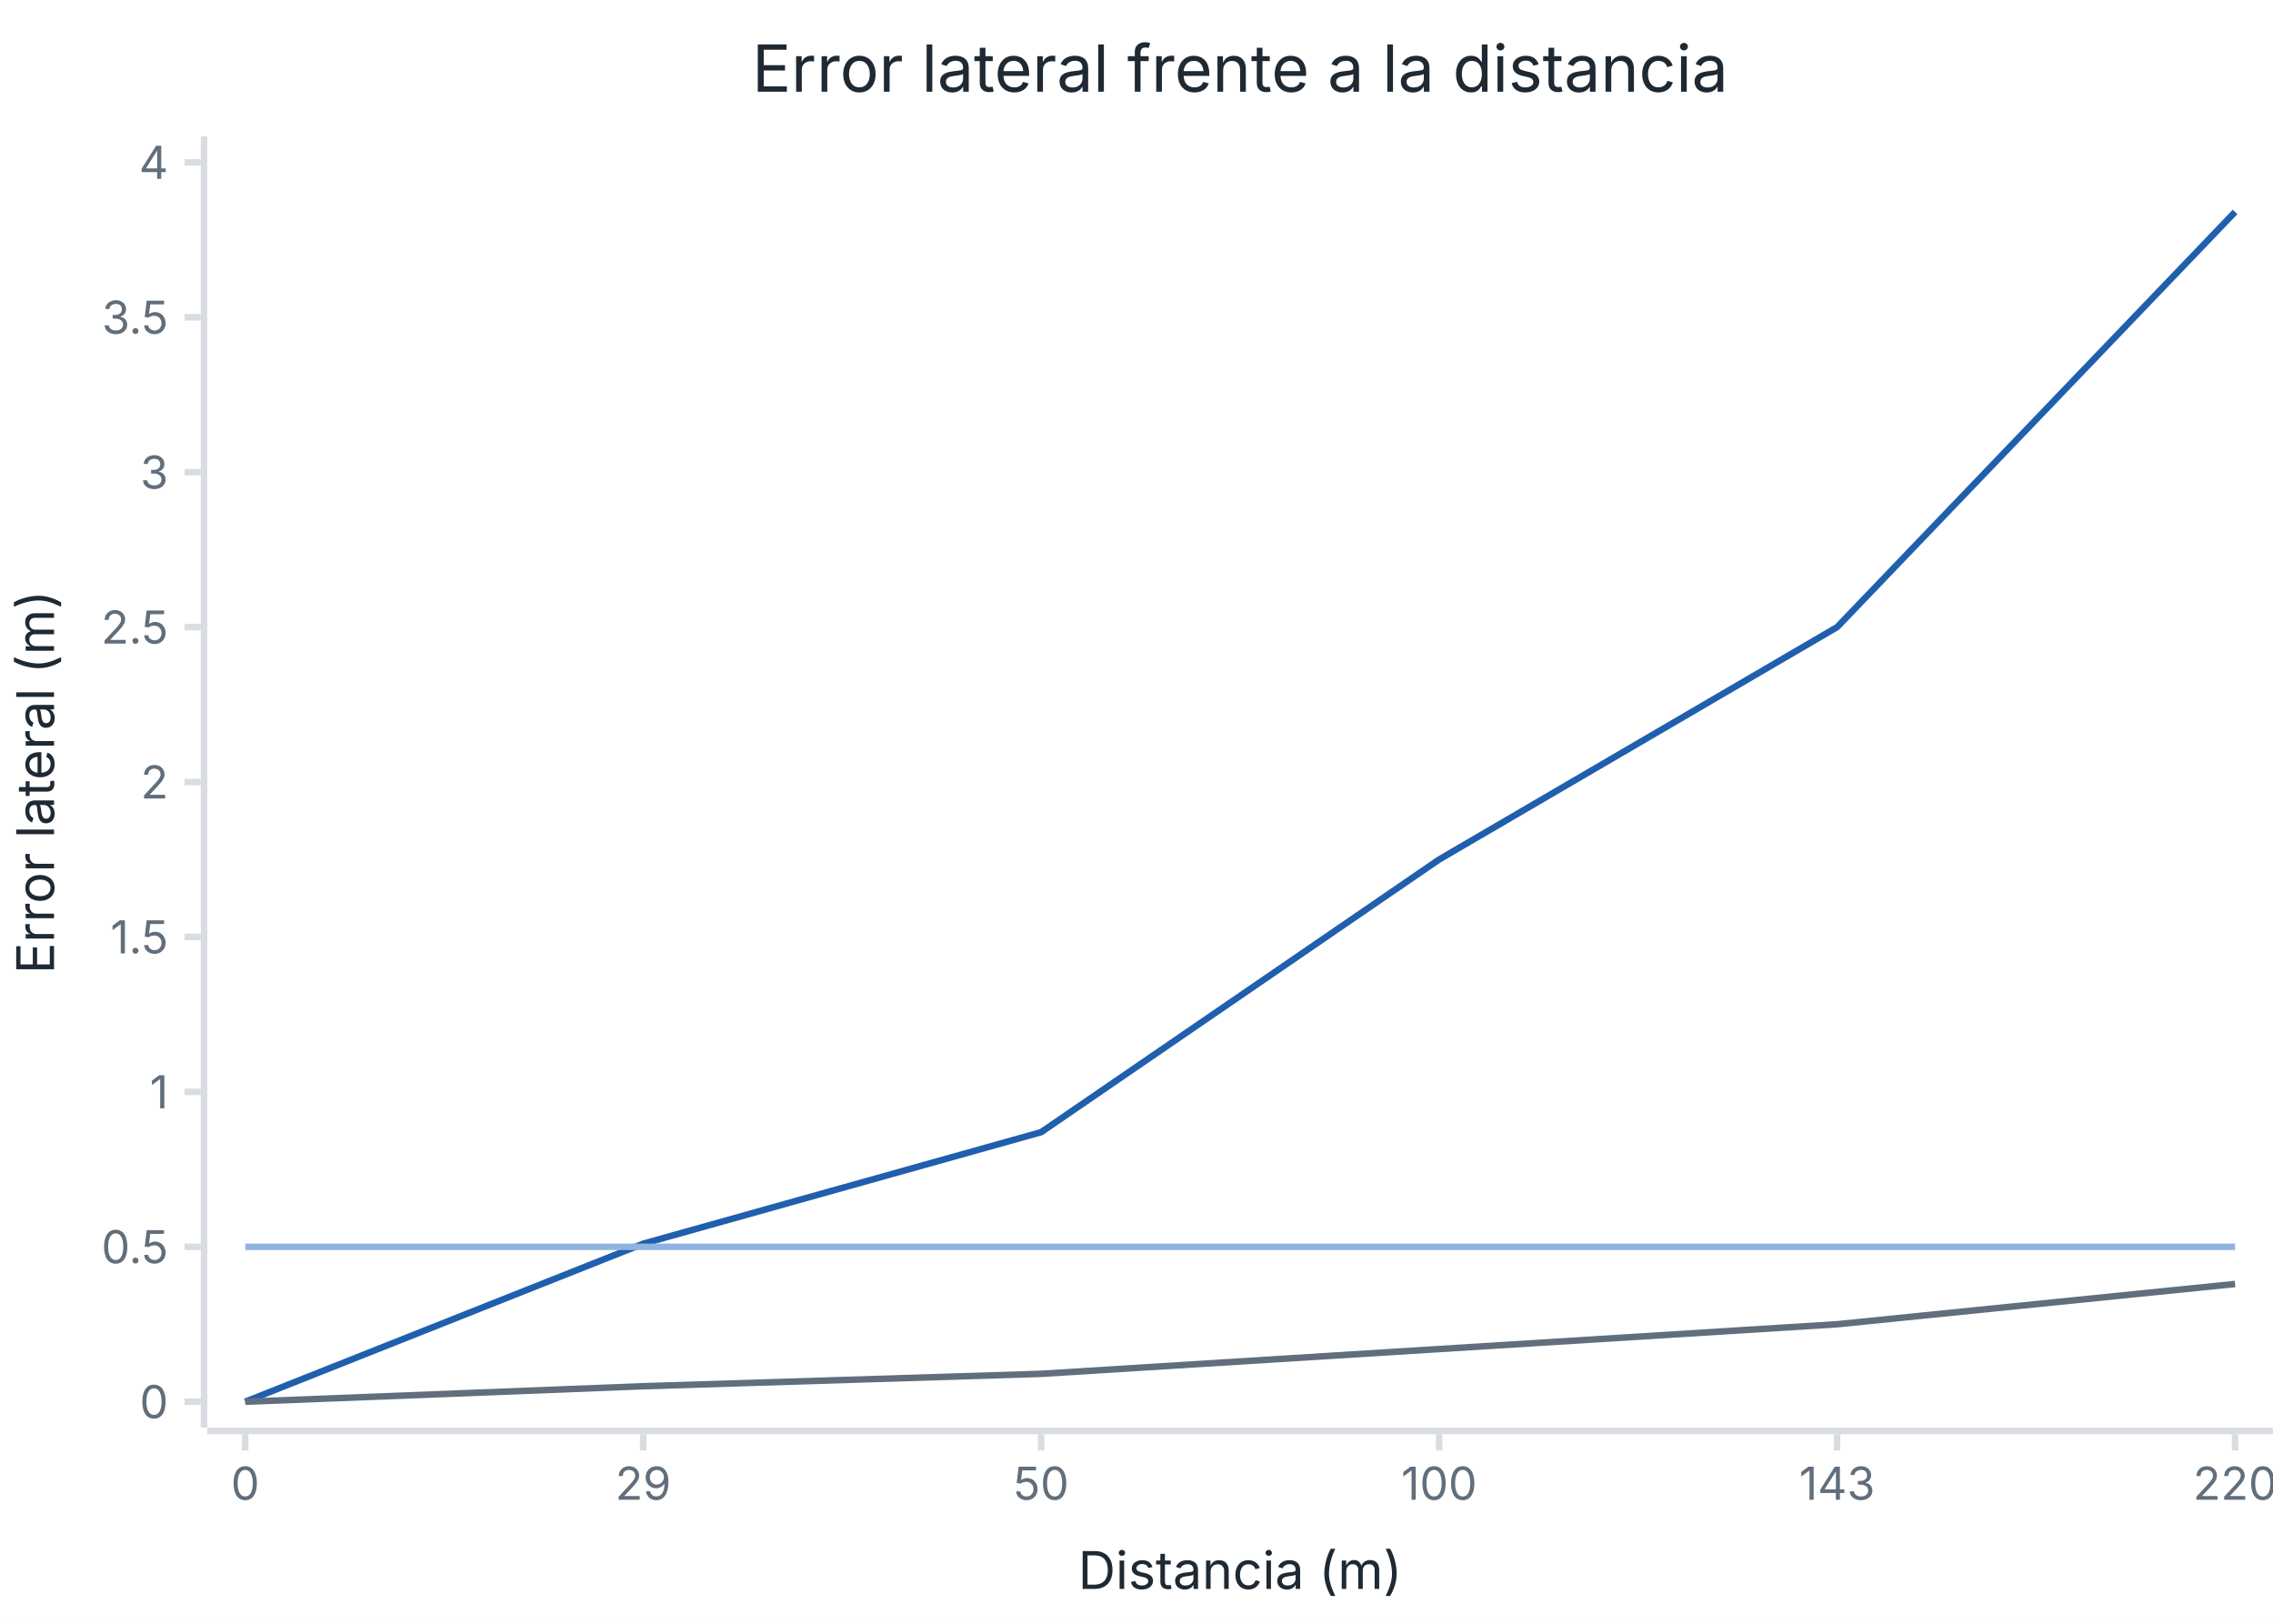
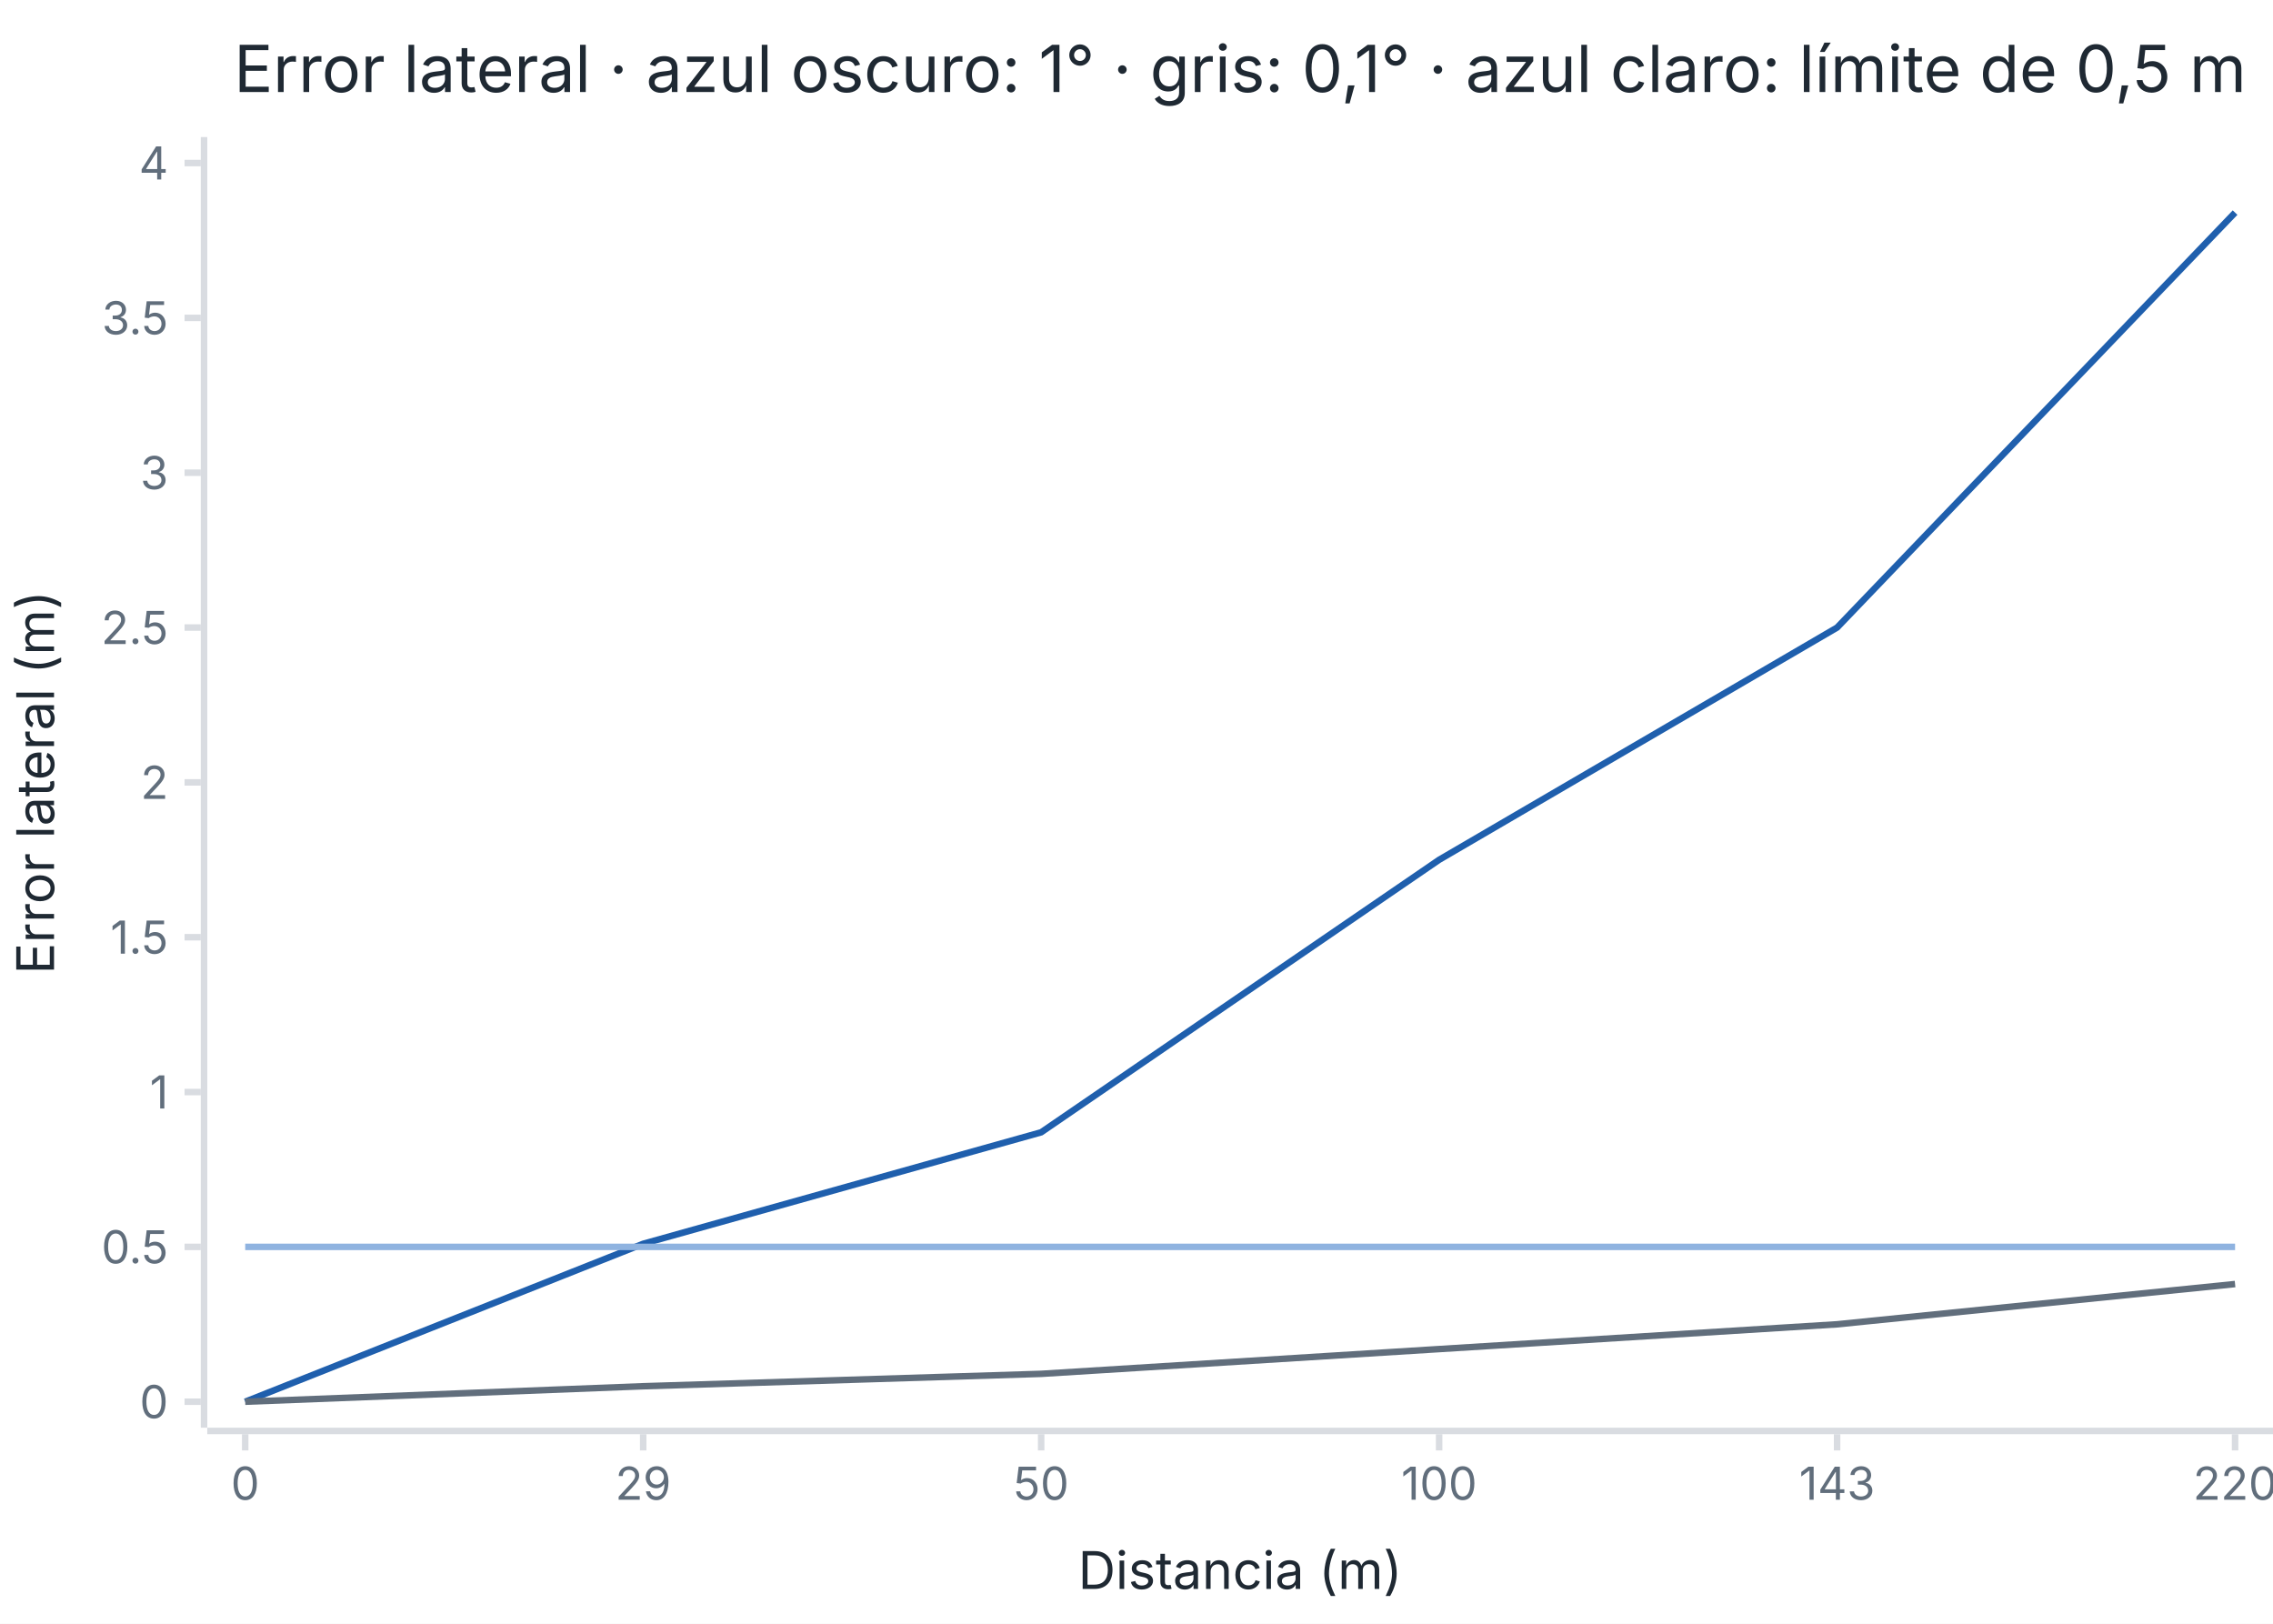
<svg xmlns="http://www.w3.org/2000/svg" id="my-svg" width="100%" style="max-width: 700px; background-color: white;" viewBox="0 0 700 500" role="graphics-document document" aria-roledescription="xychart">
  <style>#my-svg{font-family:Inter,Calibri,Arial,sans-serif;font-size:14px;fill:#1F2933;}@keyframes edge-animation-frame{from{stroke-dashoffset:0;}}@keyframes dash{to{stroke-dashoffset:0;}}#my-svg .edge-animation-slow{stroke-dasharray:9,5!important;stroke-dashoffset:900;animation:dash 50s linear infinite;stroke-linecap:round;}#my-svg .edge-animation-fast{stroke-dasharray:9,5!important;stroke-dashoffset:900;animation:dash 20s linear infinite;stroke-linecap:round;}#my-svg .error-icon{fill:#FFFFFF;}#my-svg .error-text{fill:#1F2933;stroke:#1F2933;}#my-svg .edge-thickness-normal{stroke-width:1px;}#my-svg .edge-thickness-thick{stroke-width:3.5px;}#my-svg .edge-pattern-solid{stroke-dasharray:0;}#my-svg .edge-thickness-invisible{stroke-width:0;fill:none;}#my-svg .edge-pattern-dashed{stroke-dasharray:3;}#my-svg .edge-pattern-dotted{stroke-dasharray:2;}#my-svg .marker{fill:#616E7C;stroke:#616E7C;}#my-svg .marker.cross{stroke:#616E7C;}#my-svg svg{font-family:Inter,Calibri,Arial,sans-serif;font-size:14px;}#my-svg p{margin:0;}#my-svg .node .neo-node{stroke:#1F5FAD;}#my-svg [data-look="neo"].node rect,#my-svg [data-look="neo"].cluster rect,#my-svg [data-look="neo"].node polygon{stroke:#1F5FAD;filter:drop-shadow( 1px 2px 2px rgba(185,185,185,1));}#my-svg [data-look="neo"].swimlane.cluster rect{filter:none;}#my-svg [data-look="neo"].node path{stroke:#1F5FAD;stroke-width:1px;}#my-svg [data-look="neo"].node .outer-path{filter:drop-shadow( 1px 2px 2px rgba(185,185,185,1));}#my-svg [data-look="neo"].node .neo-line path{stroke:#1F5FAD;filter:none;}#my-svg [data-look="neo"].node circle{stroke:#1F5FAD;filter:drop-shadow( 1px 2px 2px rgba(185,185,185,1));}#my-svg [data-look="neo"].node circle .state-start{fill:#000000;}#my-svg [data-look="neo"].icon-shape .icon{fill:#1F5FAD;filter:drop-shadow( 1px 2px 2px rgba(185,185,185,1));}#my-svg [data-look="neo"].icon-shape .icon-neo path{stroke:#1F5FAD;filter:drop-shadow( 1px 2px 2px rgba(185,185,185,1));}#my-svg :root{--mermaid-font-family:Inter,Calibri,Arial,sans-serif;}</style>
  <g />
  <g class="main">
    <rect width="700" height="500" class="background" fill="#FFFFFF" />
    <g class="chart-title">
-       <text x="0" y="0" fill="#1F2933" font-size="20" dominant-baseline="middle" text-anchor="middle" transform="translate(381.918, 21) rotate(0)">Error lateral frente a la distancia</text>
+       <text x="0" y="0" fill="#1F2933" font-size="20" dominant-baseline="middle" text-anchor="middle" transform="translate(381.918, 21.10449) rotate(0)">Error lateral · azul oscuro: 1° · gris: 0,1° · azul claro: límite de 0,5 m</text>
    </g>
    <g class="plot">
      <g class="line-plot-0">
-         <path d="M75.516,431.633L198.077,382.975L320.638,348.628L443.198,264.668L565.759,193.112L688.32,65.265" fill="none" stroke="#1F5FAD" stroke-width="2" />
+         <path d="M75.516,431.633L198.077,383.001L320.638,348.673L443.198,264.76L565.759,193.243L688.32,65.466" fill="none" stroke="#1F5FAD" stroke-width="2" />
      </g>
      <g class="line-plot-1">
-         <path d="M75.516,431.633L198.077,426.862L320.638,423.046L443.198,415.413L565.759,407.781L688.32,395.378" fill="none" stroke="#616E7C" stroke-width="2" />
+         <path d="M75.516,431.633L198.077,426.865L320.638,423.051L443.198,415.422L565.759,407.794L688.32,395.398" fill="none" stroke="#616E7C" stroke-width="2" />
      </g>
      <g class="line-plot-2">
-         <path d="M75.516,383.929L198.077,383.929L320.638,383.929L443.198,383.929L565.759,383.929L688.32,383.929" fill="none" stroke="#8FB3E0" stroke-width="2" />
+         <path d="M75.516,383.955L198.077,383.955L320.638,383.955L443.198,383.955L565.759,383.955L688.32,383.955" fill="none" stroke="#8FB3E0" stroke-width="2" />
      </g>
    </g>
    <g class="bottom-axis">
      <g class="axis-line">
        <path d="M 63.836,440.633 L 700,440.633" fill="none" stroke="#D9DCE1" stroke-width="2" />
      </g>
      <g class="label">
        <text x="0" y="0" fill="#616E7C" font-size="14" dominant-baseline="text-before-edge" text-anchor="middle" transform="translate(75.51563, 451.6328) rotate(0)">0</text>
        <text x="0" y="0" fill="#616E7C" font-size="14" dominant-baseline="text-before-edge" text-anchor="middle" transform="translate(198.0766, 451.6328) rotate(0)">29</text>
        <text x="0" y="0" fill="#616E7C" font-size="14" dominant-baseline="text-before-edge" text-anchor="middle" transform="translate(320.6375, 451.6328) rotate(0)">50</text>
        <text x="0" y="0" fill="#616E7C" font-size="14" dominant-baseline="text-before-edge" text-anchor="middle" transform="translate(443.1984, 451.6328) rotate(0)">100</text>
        <text x="0" y="0" fill="#616E7C" font-size="14" dominant-baseline="text-before-edge" text-anchor="middle" transform="translate(565.7594, 451.6328) rotate(0)">143</text>
        <text x="0" y="0" fill="#616E7C" font-size="14" dominant-baseline="text-before-edge" text-anchor="middle" transform="translate(688.3203, 451.6328) rotate(0)">220</text>
      </g>
      <g class="ticks">
        <path d="M 75.516,441.633 L 75.516,446.633" fill="none" stroke="#D9DCE1" stroke-width="2" />
        <path d="M 198.077,441.633 L 198.077,446.633" fill="none" stroke="#D9DCE1" stroke-width="2" />
        <path d="M 320.638,441.633 L 320.638,446.633" fill="none" stroke="#D9DCE1" stroke-width="2" />
        <path d="M 443.198,441.633 L 443.198,446.633" fill="none" stroke="#D9DCE1" stroke-width="2" />
        <path d="M 565.759,441.633 L 565.759,446.633" fill="none" stroke="#D9DCE1" stroke-width="2" />
        <path d="M 688.32,441.633 L 688.32,446.633" fill="none" stroke="#D9DCE1" stroke-width="2" />
      </g>
      <g class="title">
        <text x="0" y="0" fill="#1F2933" font-size="16" dominant-baseline="text-before-edge" text-anchor="middle" transform="translate(381.918, 477.6328) rotate(0)">Distancia (m)</text>
      </g>
    </g>
    <g class="left-axis">
      <g class="axisl-line">
-         <path d="M 62.836,42 L 62.836,439.633" fill="none" stroke="#D9DCE1" stroke-width="2" />
+         <path d="M 62.836,42.209 L 62.836,439.633" fill="none" stroke="#D9DCE1" stroke-width="2" />
      </g>
      <g class="label">
-         <text x="0" y="0" fill="#616E7C" font-size="14" dominant-baseline="middle" text-anchor="end" transform="translate(51.83594, 50) rotate(0)">4</text>
-         <text x="0" y="0" fill="#616E7C" font-size="14" dominant-baseline="middle" text-anchor="end" transform="translate(51.83594, 97.7041) rotate(0)">3.5</text>
-         <text x="0" y="0" fill="#616E7C" font-size="14" dominant-baseline="middle" text-anchor="end" transform="translate(51.83594, 145.4082) rotate(0)">3</text>
-         <text x="0" y="0" fill="#616E7C" font-size="14" dominant-baseline="middle" text-anchor="end" transform="translate(51.83594, 193.1123) rotate(0)">2.5</text>
-         <text x="0" y="0" fill="#616E7C" font-size="14" dominant-baseline="middle" text-anchor="end" transform="translate(51.83594, 240.8164) rotate(0)">2</text>
-         <text x="0" y="0" fill="#616E7C" font-size="14" dominant-baseline="middle" text-anchor="end" transform="translate(51.83594, 288.5205) rotate(0)">1.5</text>
-         <text x="0" y="0" fill="#616E7C" font-size="14" dominant-baseline="middle" text-anchor="end" transform="translate(51.83594, 336.2246) rotate(0)">1</text>
-         <text x="0" y="0" fill="#616E7C" font-size="14" dominant-baseline="middle" text-anchor="end" transform="translate(51.83594, 383.9287) rotate(0)">0.5</text>
+         <text x="0" y="0" fill="#616E7C" font-size="14" dominant-baseline="middle" text-anchor="end" transform="translate(51.83594, 50.20898) rotate(0)">4</text>
+         <text x="0" y="0" fill="#616E7C" font-size="14" dominant-baseline="middle" text-anchor="end" transform="translate(51.83594, 97.88696) rotate(0)">3.5</text>
+         <text x="0" y="0" fill="#616E7C" font-size="14" dominant-baseline="middle" text-anchor="end" transform="translate(51.83594, 145.5649) rotate(0)">3</text>
+         <text x="0" y="0" fill="#616E7C" font-size="14" dominant-baseline="middle" text-anchor="end" transform="translate(51.83594, 193.2429) rotate(0)">2.5</text>
+         <text x="0" y="0" fill="#616E7C" font-size="14" dominant-baseline="middle" text-anchor="end" transform="translate(51.83594, 240.9209) rotate(0)">2</text>
+         <text x="0" y="0" fill="#616E7C" font-size="14" dominant-baseline="middle" text-anchor="end" transform="translate(51.83594, 288.5989) rotate(0)">1.5</text>
+         <text x="0" y="0" fill="#616E7C" font-size="14" dominant-baseline="middle" text-anchor="end" transform="translate(51.83594, 336.2769) rotate(0)">1</text>
+         <text x="0" y="0" fill="#616E7C" font-size="14" dominant-baseline="middle" text-anchor="end" transform="translate(51.83594, 383.9548) rotate(0)">0.5</text>
        <text x="0" y="0" fill="#616E7C" font-size="14" dominant-baseline="middle" text-anchor="end" transform="translate(51.83594, 431.6328) rotate(0)">0</text>
      </g>
      <g class="ticks">
-         <path d="M 61.836,50 L 56.836,50" fill="none" stroke="#D9DCE1" stroke-width="2" />
-         <path d="M 61.836,97.704 L 56.836,97.704" fill="none" stroke="#D9DCE1" stroke-width="2" />
-         <path d="M 61.836,145.408 L 56.836,145.408" fill="none" stroke="#D9DCE1" stroke-width="2" />
-         <path d="M 61.836,193.112 L 56.836,193.112" fill="none" stroke="#D9DCE1" stroke-width="2" />
-         <path d="M 61.836,240.816 L 56.836,240.816" fill="none" stroke="#D9DCE1" stroke-width="2" />
-         <path d="M 61.836,288.521 L 56.836,288.521" fill="none" stroke="#D9DCE1" stroke-width="2" />
-         <path d="M 61.836,336.225 L 56.836,336.225" fill="none" stroke="#D9DCE1" stroke-width="2" />
-         <path d="M 61.836,383.929 L 56.836,383.929" fill="none" stroke="#D9DCE1" stroke-width="2" />
+         <path d="M 61.836,50.209 L 56.836,50.209" fill="none" stroke="#D9DCE1" stroke-width="2" />
+         <path d="M 61.836,97.887 L 56.836,97.887" fill="none" stroke="#D9DCE1" stroke-width="2" />
+         <path d="M 61.836,145.565 L 56.836,145.565" fill="none" stroke="#D9DCE1" stroke-width="2" />
+         <path d="M 61.836,193.243 L 56.836,193.243" fill="none" stroke="#D9DCE1" stroke-width="2" />
+         <path d="M 61.836,240.921 L 56.836,240.921" fill="none" stroke="#D9DCE1" stroke-width="2" />
+         <path d="M 61.836,288.599 L 56.836,288.599" fill="none" stroke="#D9DCE1" stroke-width="2" />
+         <path d="M 61.836,336.277 L 56.836,336.277" fill="none" stroke="#D9DCE1" stroke-width="2" />
+         <path d="M 61.836,383.955 L 56.836,383.955" fill="none" stroke="#D9DCE1" stroke-width="2" />
        <path d="M 61.836,431.633 L 56.836,431.633" fill="none" stroke="#D9DCE1" stroke-width="2" />
      </g>
      <g class="title">
-         <text x="0" y="0" fill="#1F2933" font-size="16" dominant-baseline="text-before-edge" text-anchor="middle" transform="translate(5, 240.8164) rotate(270)">Error lateral (m)</text>
+         <text x="0" y="0" fill="#1F2933" font-size="16" dominant-baseline="text-before-edge" text-anchor="middle" transform="translate(5, 240.9209) rotate(270)">Error lateral (m)</text>
      </g>
    </g>
  </g>
  <g class="mermaid-tmp-group" />
</svg>
